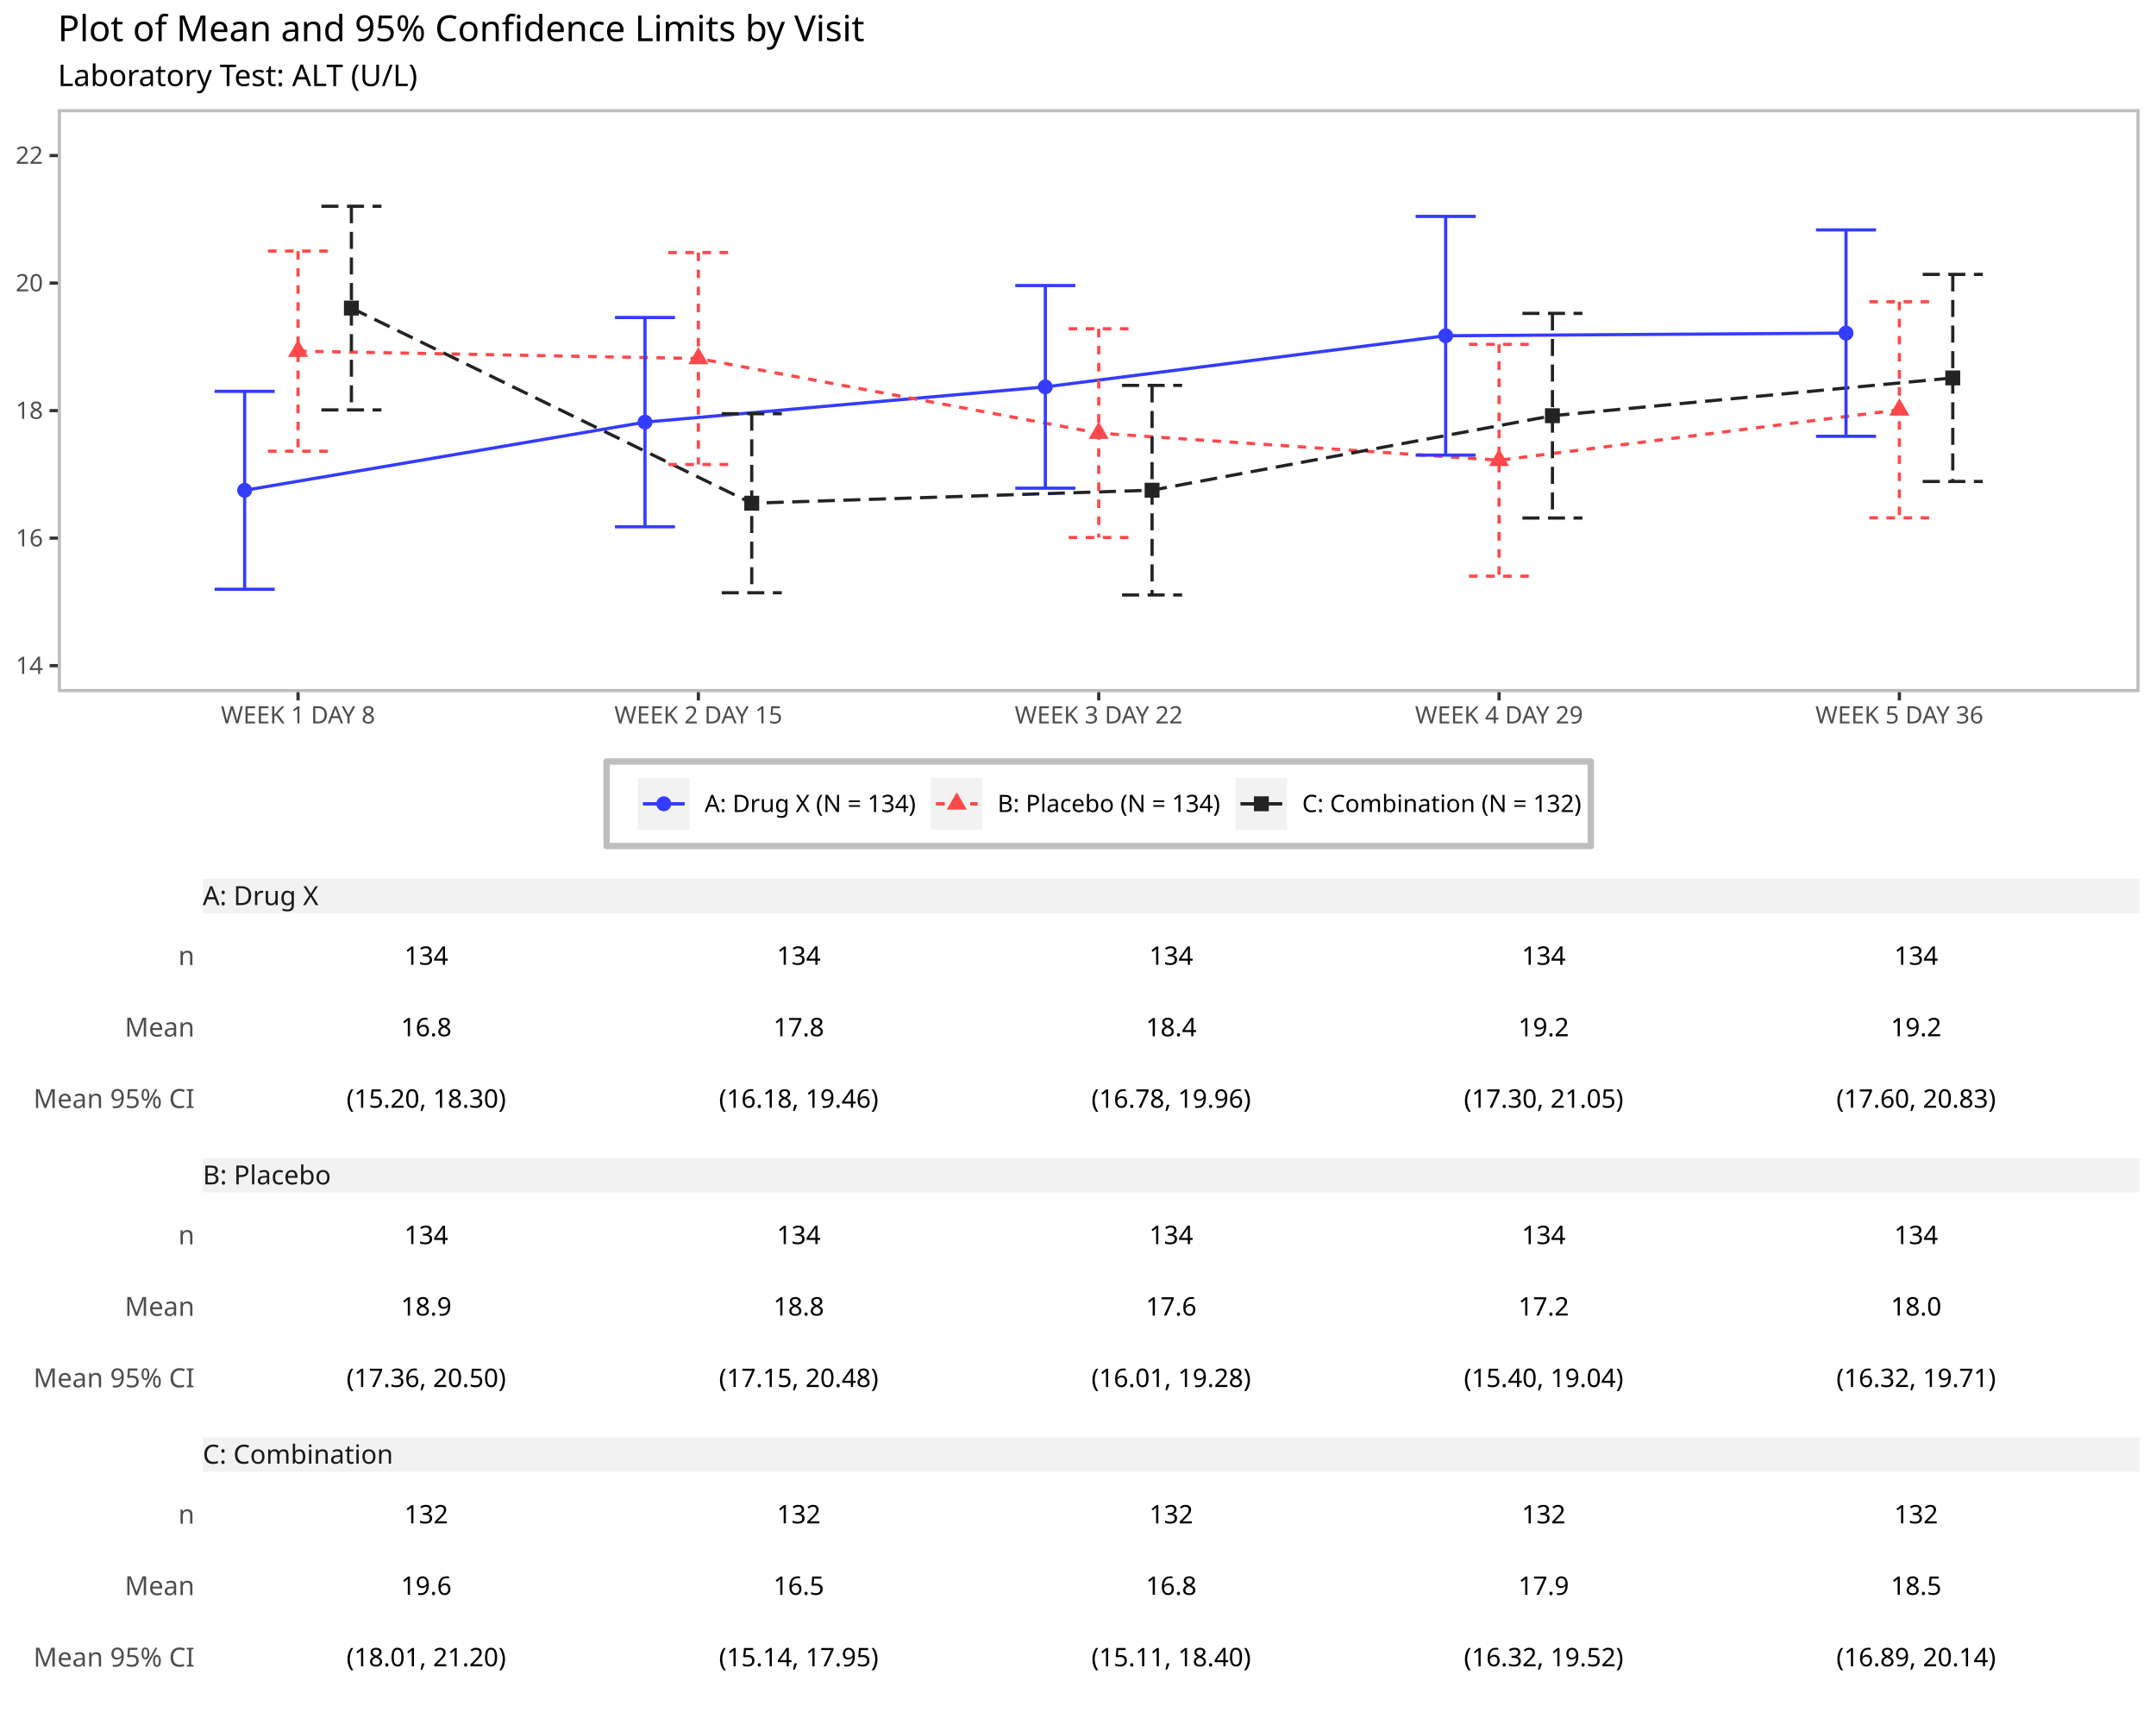
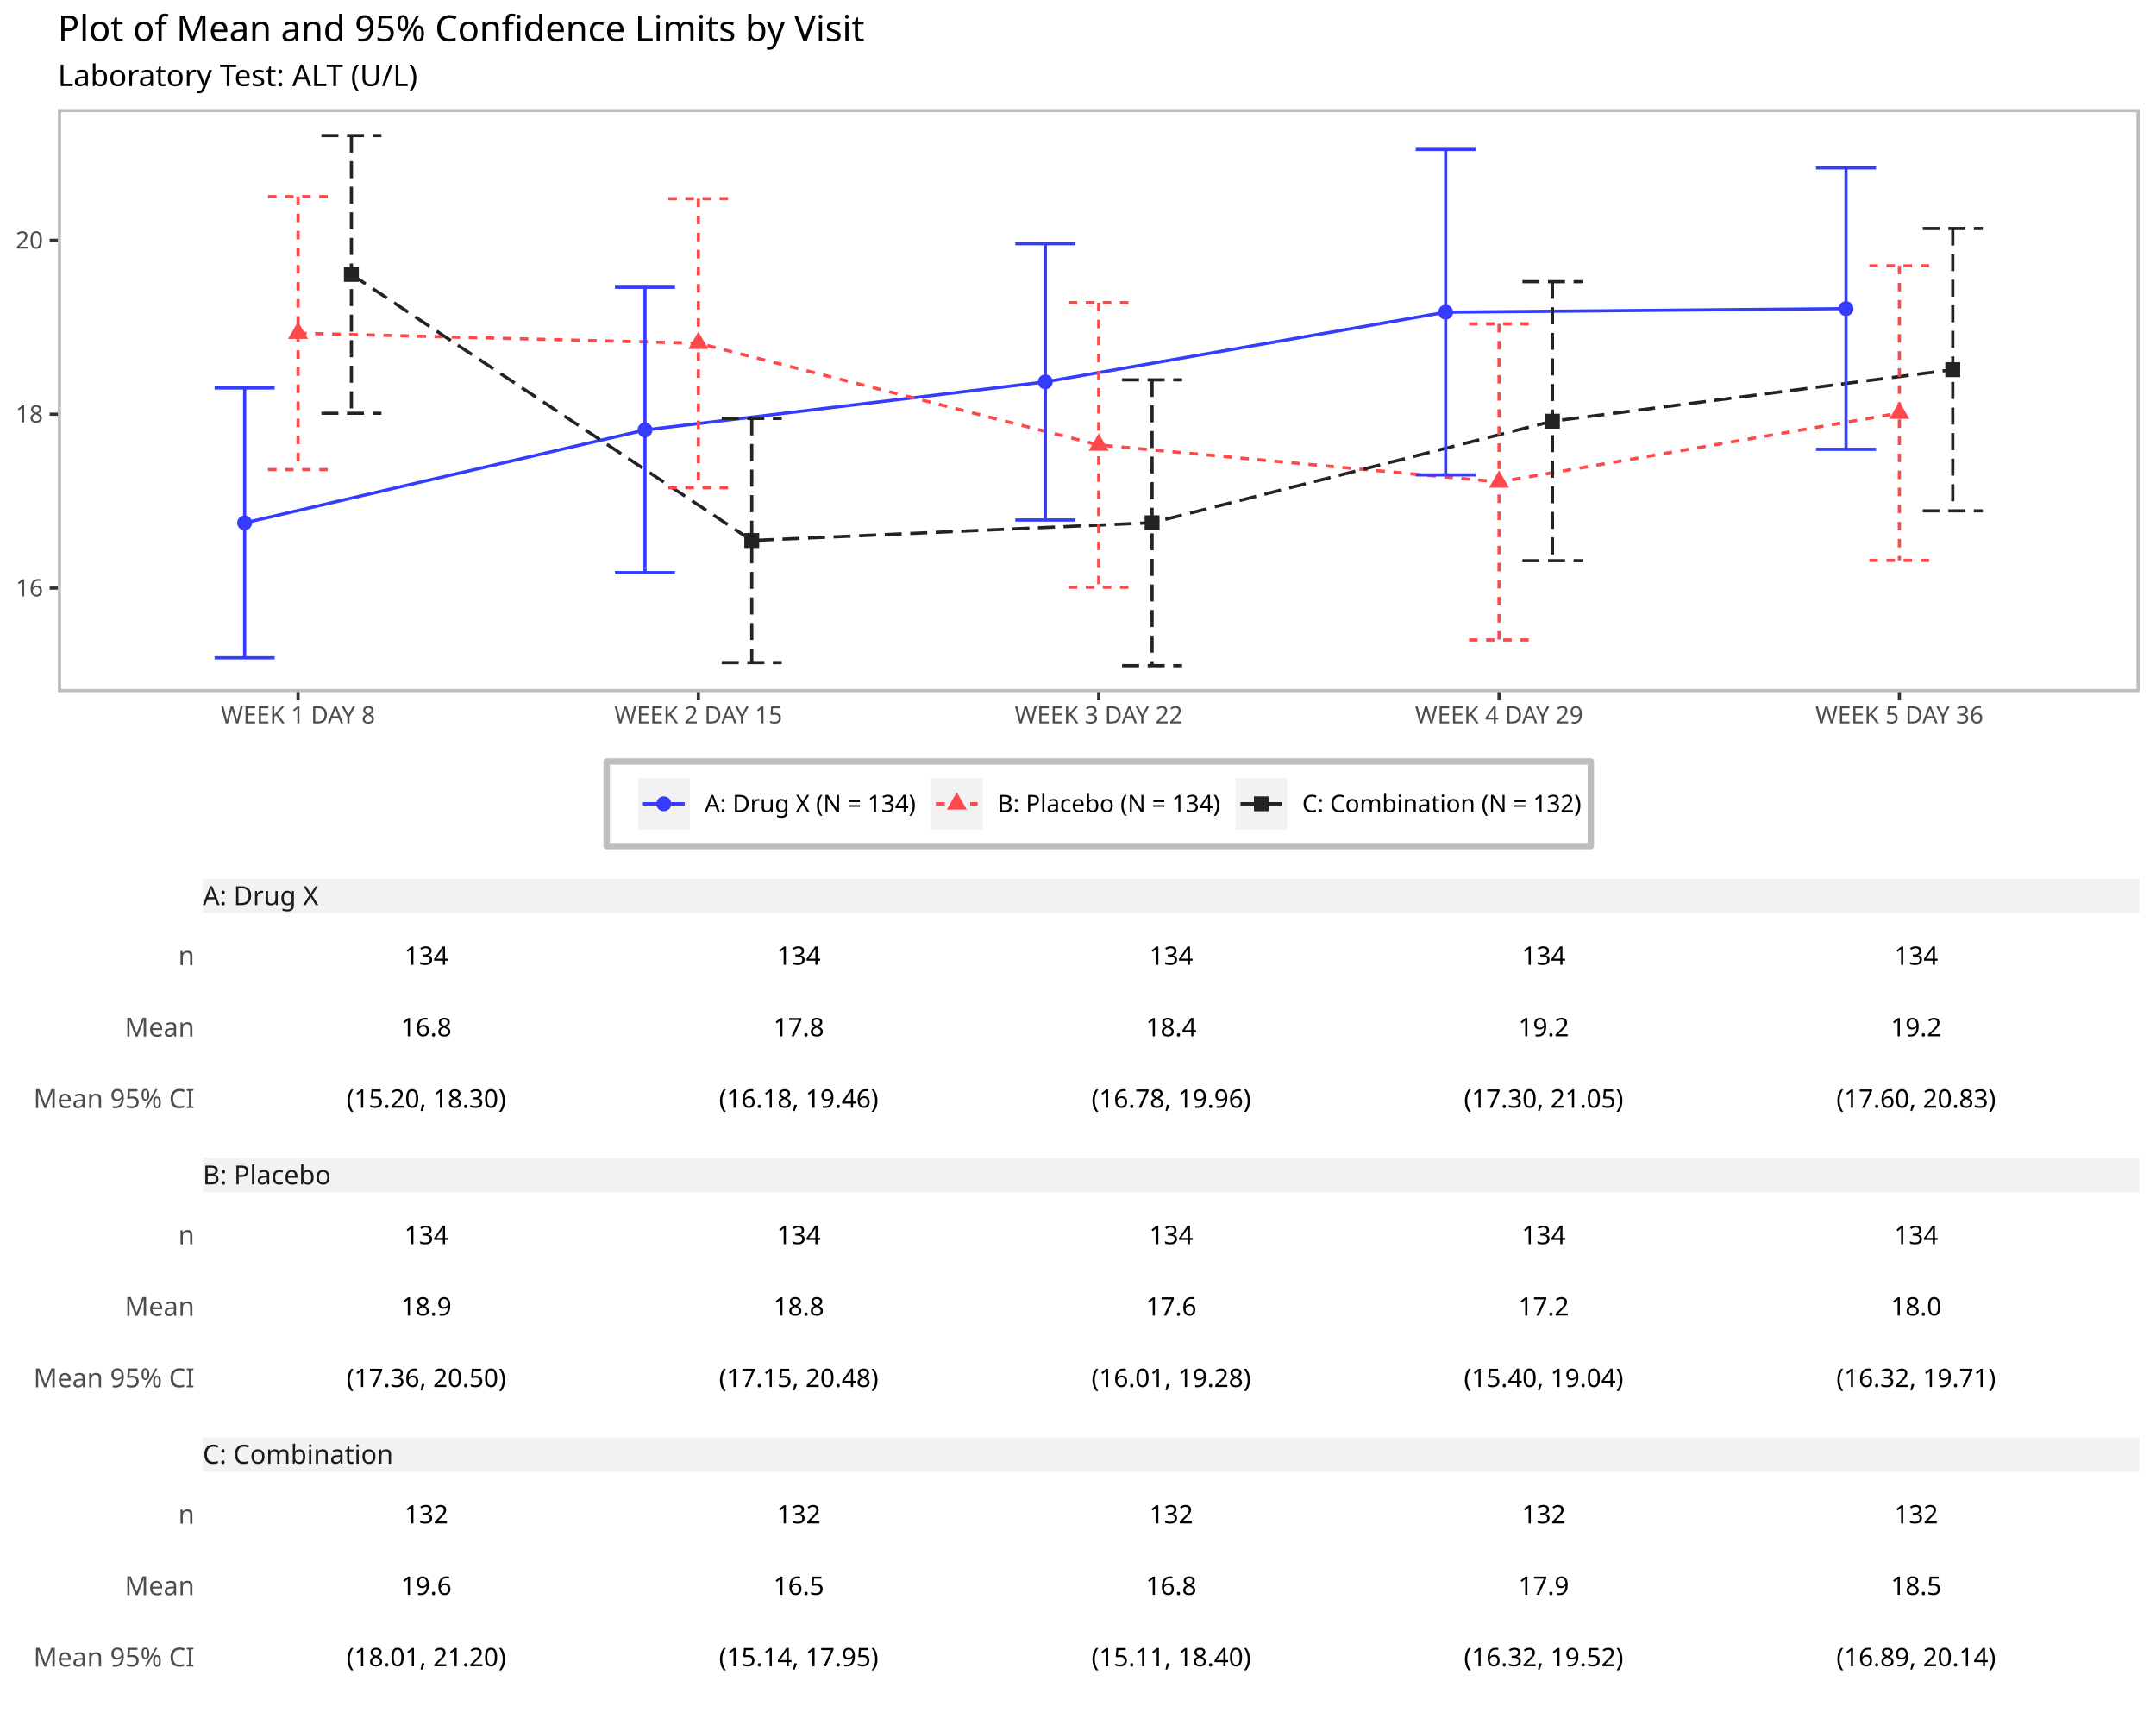
<svg xmlns="http://www.w3.org/2000/svg" class="svglite" data-engine-version="2.0" width="720.00pt" height="576.00pt" viewBox="0 0 720.00 576.00">
  <defs>
    <style type="text/css">
    .svglite line, .svglite polyline, .svglite polygon, .svglite path, .svglite rect, .svglite circle {
      fill: none;
      stroke: #000000;
      stroke-linecap: round;
      stroke-linejoin: round;
      stroke-miterlimit: 10.00;
    }
  </style>
  </defs>
  <rect width="100%" height="100%" style="stroke: none; fill: #FFFFFF;" />
  <defs>
    <clipPath id="cpMC4wMHw3MjAuMDB8MC4wMHw1NzYuMDA=">
      <rect x="0.00" y="0.00" width="720.00" height="576.00" />
    </clipPath>
  </defs>
  <g clip-path="url(#cpMC4wMHw3MjAuMDB8MC4wMHw1NzYuMDA=)">
</g>
  <defs>
    <clipPath id="cpMC4wMHw3MjAuMDB8MC4wMHwyODguMDA=">
      <rect x="0.00" y="0.00" width="720.00" height="288.00" />
    </clipPath>
  </defs>
  <g clip-path="url(#cpMC4wMHw3MjAuMDB8MC4wMHwyODguMDA=)">
    <rect x="0.00" y="-0" width="720.00" height="288.00" style="stroke-width: 1.07; stroke: #FFFFFF; fill: #FFFFFF;" />
  </g>
  <g clip-path="url(#cpMC4wMHw3MjAuMDB8MC4wMHw1NzYuMDA=)">
</g>
  <defs>
    <clipPath id="cpMTkuMzF8NzE0LjUyfDM2LjQyfDIzMS4xMw==">
      <rect x="19.31" y="36.42" width="695.21" height="194.71" />
    </clipPath>
  </defs>
  <g clip-path="url(#cpMTkuMzF8NzE0LjUyfDM2LjQyfDIzMS4xMw==)">
-     <circle cx="81.70" cy="163.72" r="2.49" style="stroke-width: 0.71; stroke: none; fill: #343CFF;" />
-     <circle cx="215.40" cy="140.96" r="2.49" style="stroke-width: 0.71; stroke: none; fill: #343CFF;" />
-     <circle cx="349.09" cy="129.18" r="2.49" style="stroke-width: 0.71; stroke: none; fill: #343CFF;" />
-     <circle cx="482.78" cy="112.11" r="2.49" style="stroke-width: 0.71; stroke: none; fill: #343CFF;" />
-     <circle cx="616.48" cy="111.23" r="2.49" style="stroke-width: 0.71; stroke: none; fill: #343CFF;" />
-     <polygon points="99.53,113.38 102.88,119.18 96.18,119.18 " style="stroke-width: 0.71; stroke: none; fill: #FF484B;" />
-     <polygon points="233.22,115.84 236.57,121.64 229.87,121.64 " style="stroke-width: 0.71; stroke: none; fill: #FF484B;" />
-     <polygon points="366.92,140.76 370.27,146.56 363.56,146.56 " style="stroke-width: 0.71; stroke: none; fill: #FF484B;" />
-     <polygon points="500.61,149.81 503.96,155.62 497.26,155.62 " style="stroke-width: 0.71; stroke: none; fill: #FF484B;" />
-     <polygon points="634.30,132.96 637.66,138.77 630.95,138.77 " style="stroke-width: 0.71; stroke: none; fill: #FF484B;" />
-     <polygon points="114.86,105.36 119.84,105.36 119.84,100.38 114.86,100.38 " style="stroke-width: 0.71; stroke: none; fill: #232323;" />
-     <polygon points="248.56,170.52 253.54,170.52 253.54,165.54 248.56,165.54 " style="stroke-width: 0.71; stroke: none; fill: #232323;" />
-     <polygon points="382.25,166.17 387.23,166.17 387.23,161.19 382.25,161.19 " style="stroke-width: 0.71; stroke: none; fill: #232323;" />
-     <polygon points="515.95,141.30 520.92,141.30 520.92,136.32 515.95,136.32 " style="stroke-width: 0.71; stroke: none; fill: #232323;" />
-     <polygon points="649.64,128.68 654.62,128.68 654.62,123.71 649.64,123.71 " style="stroke-width: 0.71; stroke: none; fill: #232323;" />
-     <polyline points="81.70,163.72 215.40,140.96 349.09,129.18 482.78,112.11 616.48,111.23 " style="stroke-width: 1.07; stroke: #343CFF; stroke-linecap: butt;" />
-     <polyline points="99.53,117.25 233.22,119.71 366.92,144.63 500.61,153.68 634.30,136.83 " style="stroke-width: 1.07; stroke: #FF484B; stroke-dasharray: 2.85,2.85; stroke-linecap: butt;" />
-     <polyline points="117.35,102.87 251.05,168.03 384.74,163.68 518.44,138.81 652.13,126.19 " style="stroke-width: 1.07; stroke: #232323; stroke-dasharray: 5.69,2.85; stroke-linecap: butt;" />
-     <polyline points="71.67,130.67 91.73,130.67 " style="stroke-width: 1.07; stroke: #343CFF; stroke-linecap: butt;" />
-     <polyline points="81.70,130.67 81.70,196.76 " style="stroke-width: 1.07; stroke: #343CFF; stroke-linecap: butt;" />
-     <polyline points="71.67,196.76 91.73,196.76 " style="stroke-width: 1.07; stroke: #343CFF; stroke-linecap: butt;" />
-     <polyline points="205.37,106.02 225.42,106.02 " style="stroke-width: 1.07; stroke: #343CFF; stroke-linecap: butt;" />
-     <polyline points="215.40,106.02 215.40,175.90 " style="stroke-width: 1.07; stroke: #343CFF; stroke-linecap: butt;" />
-     <polyline points="205.37,175.90 225.42,175.90 " style="stroke-width: 1.07; stroke: #343CFF; stroke-linecap: butt;" />
-     <polyline points="339.06,95.35 359.12,95.35 " style="stroke-width: 1.07; stroke: #343CFF; stroke-linecap: butt;" />
-     <polyline points="349.09,95.35 349.09,163.01 " style="stroke-width: 1.07; stroke: #343CFF; stroke-linecap: butt;" />
-     <polyline points="339.06,163.01 359.12,163.01 " style="stroke-width: 1.07; stroke: #343CFF; stroke-linecap: butt;" />
-     <polyline points="472.76,72.27 492.81,72.27 " style="stroke-width: 1.07; stroke: #343CFF; stroke-linecap: butt;" />
-     <polyline points="482.78,72.27 482.78,151.96 " style="stroke-width: 1.07; stroke: #343CFF; stroke-linecap: butt;" />
-     <polyline points="472.76,151.96 492.81,151.96 " style="stroke-width: 1.07; stroke: #343CFF; stroke-linecap: butt;" />
-     <polyline points="606.45,76.77 626.51,76.77 " style="stroke-width: 1.07; stroke: #343CFF; stroke-linecap: butt;" />
-     <polyline points="616.48,76.77 616.48,145.69 " style="stroke-width: 1.07; stroke: #343CFF; stroke-linecap: butt;" />
-     <polyline points="606.45,145.69 626.51,145.69 " style="stroke-width: 1.07; stroke: #343CFF; stroke-linecap: butt;" />
-     <polyline points="89.50,83.83 109.55,83.83 " style="stroke-width: 1.07; stroke: #FF484B; stroke-dasharray: 2.85,2.85; stroke-linecap: butt;" />
-     <polyline points="99.53,83.83 99.53,150.66 " style="stroke-width: 1.07; stroke: #FF484B; stroke-dasharray: 2.85,2.85; stroke-linecap: butt;" />
-     <polyline points="89.50,150.66 109.55,150.66 " style="stroke-width: 1.07; stroke: #FF484B; stroke-dasharray: 2.85,2.85; stroke-linecap: butt;" />
-     <polyline points="223.19,84.32 243.25,84.32 " style="stroke-width: 1.07; stroke: #FF484B; stroke-dasharray: 2.85,2.85; stroke-linecap: butt;" />
-     <polyline points="233.22,84.32 233.22,155.10 " style="stroke-width: 1.07; stroke: #FF484B; stroke-dasharray: 2.85,2.85; stroke-linecap: butt;" />
-     <polyline points="223.19,155.10 243.25,155.10 " style="stroke-width: 1.07; stroke: #FF484B; stroke-dasharray: 2.85,2.85; stroke-linecap: butt;" />
-     <polyline points="356.89,109.78 376.94,109.78 " style="stroke-width: 1.07; stroke: #FF484B; stroke-dasharray: 2.85,2.85; stroke-linecap: butt;" />
-     <polyline points="366.92,109.78 366.92,179.48 " style="stroke-width: 1.07; stroke: #FF484B; stroke-dasharray: 2.85,2.85; stroke-linecap: butt;" />
-     <polyline points="356.89,179.48 376.94,179.48 " style="stroke-width: 1.07; stroke: #FF484B; stroke-dasharray: 2.85,2.85; stroke-linecap: butt;" />
-     <polyline points="490.58,114.98 510.64,114.98 " style="stroke-width: 1.07; stroke: #FF484B; stroke-dasharray: 2.85,2.85; stroke-linecap: butt;" />
-     <polyline points="500.61,114.98 500.61,192.38 " style="stroke-width: 1.07; stroke: #FF484B; stroke-dasharray: 2.85,2.85; stroke-linecap: butt;" />
-     <polyline points="490.58,192.38 510.64,192.38 " style="stroke-width: 1.07; stroke: #FF484B; stroke-dasharray: 2.85,2.85; stroke-linecap: butt;" />
-     <polyline points="624.28,100.76 644.33,100.76 " style="stroke-width: 1.07; stroke: #FF484B; stroke-dasharray: 2.85,2.85; stroke-linecap: butt;" />
-     <polyline points="634.30,100.76 634.30,172.91 " style="stroke-width: 1.07; stroke: #FF484B; stroke-dasharray: 2.85,2.85; stroke-linecap: butt;" />
-     <polyline points="624.28,172.91 644.33,172.91 " style="stroke-width: 1.07; stroke: #FF484B; stroke-dasharray: 2.85,2.85; stroke-linecap: butt;" />
-     <polyline points="107.33,68.87 127.38,68.87 " style="stroke-width: 1.07; stroke: #232323; stroke-dasharray: 5.69,2.85; stroke-linecap: butt;" />
-     <polyline points="117.35,68.87 117.35,136.87 " style="stroke-width: 1.07; stroke: #232323; stroke-dasharray: 5.69,2.85; stroke-linecap: butt;" />
-     <polyline points="107.33,136.87 127.38,136.87 " style="stroke-width: 1.07; stroke: #232323; stroke-dasharray: 5.69,2.85; stroke-linecap: butt;" />
-     <polyline points="241.02,138.14 261.07,138.14 " style="stroke-width: 1.07; stroke: #232323; stroke-dasharray: 5.69,2.85; stroke-linecap: butt;" />
-     <polyline points="251.05,138.14 251.05,197.93 " style="stroke-width: 1.07; stroke: #232323; stroke-dasharray: 5.69,2.85; stroke-linecap: butt;" />
-     <polyline points="241.02,197.93 261.07,197.93 " style="stroke-width: 1.07; stroke: #232323; stroke-dasharray: 5.69,2.85; stroke-linecap: butt;" />
-     <polyline points="374.71,128.69 394.77,128.69 " style="stroke-width: 1.07; stroke: #232323; stroke-dasharray: 5.69,2.85; stroke-linecap: butt;" />
-     <polyline points="384.74,128.69 384.74,198.67 " style="stroke-width: 1.07; stroke: #232323; stroke-dasharray: 5.69,2.85; stroke-linecap: butt;" />
-     <polyline points="374.71,198.67 394.77,198.67 " style="stroke-width: 1.07; stroke: #232323; stroke-dasharray: 5.69,2.85; stroke-linecap: butt;" />
-     <polyline points="508.41,104.64 528.46,104.64 " style="stroke-width: 1.07; stroke: #232323; stroke-dasharray: 5.69,2.85; stroke-linecap: butt;" />
-     <polyline points="518.44,104.64 518.44,172.98 " style="stroke-width: 1.07; stroke: #232323; stroke-dasharray: 5.69,2.85; stroke-linecap: butt;" />
-     <polyline points="508.41,172.98 528.46,172.98 " style="stroke-width: 1.07; stroke: #232323; stroke-dasharray: 5.69,2.85; stroke-linecap: butt;" />
-     <polyline points="642.10,91.62 662.16,91.62 " style="stroke-width: 1.07; stroke: #232323; stroke-dasharray: 5.69,2.85; stroke-linecap: butt;" />
-     <polyline points="652.13,91.62 652.13,160.77 " style="stroke-width: 1.07; stroke: #232323; stroke-dasharray: 5.69,2.85; stroke-linecap: butt;" />
-     <polyline points="642.10,160.77 662.16,160.77 " style="stroke-width: 1.07; stroke: #232323; stroke-dasharray: 5.69,2.85; stroke-linecap: butt;" />
+     <circle cx="81.70" cy="174.61" r="2.49" style="stroke-width: 0.71; stroke: none; fill: #343CFF;" />
+     <circle cx="215.40" cy="143.57" r="2.49" style="stroke-width: 0.71; stroke: none; fill: #343CFF;" />
+     <circle cx="349.09" cy="127.51" r="2.49" style="stroke-width: 0.71; stroke: none; fill: #343CFF;" />
+     <circle cx="482.78" cy="104.24" r="2.49" style="stroke-width: 0.71; stroke: none; fill: #343CFF;" />
+     <circle cx="616.48" cy="103.04" r="2.49" style="stroke-width: 0.71; stroke: none; fill: #343CFF;" />
+     <polygon points="99.53,107.37 102.88,113.17 96.18,113.17 " style="stroke-width: 0.71; stroke: none; fill: #FF484B;" />
+     <polygon points="233.22,110.73 236.57,116.53 229.87,116.53 " style="stroke-width: 0.71; stroke: none; fill: #FF484B;" />
+     <polygon points="366.92,144.70 370.27,150.51 363.56,150.51 " style="stroke-width: 0.71; stroke: none; fill: #FF484B;" />
+     <polygon points="500.61,157.05 503.96,162.85 497.26,162.85 " style="stroke-width: 0.71; stroke: none; fill: #FF484B;" />
+     <polygon points="634.30,134.07 637.66,139.88 630.95,139.88 " style="stroke-width: 0.71; stroke: none; fill: #FF484B;" />
+     <polygon points="114.86,94.12 119.84,94.12 119.84,89.15 114.86,89.15 " style="stroke-width: 0.71; stroke: none; fill: #232323;" />
+     <polygon points="248.56,182.98 253.54,182.98 253.54,178.00 248.56,178.00 " style="stroke-width: 0.71; stroke: none; fill: #232323;" />
+     <polygon points="382.25,177.05 387.23,177.05 387.23,172.07 382.25,172.07 " style="stroke-width: 0.71; stroke: none; fill: #232323;" />
+     <polygon points="515.95,143.13 520.92,143.13 520.92,138.15 515.95,138.15 " style="stroke-width: 0.71; stroke: none; fill: #232323;" />
+     <polygon points="649.64,125.93 654.62,125.93 654.62,120.95 649.64,120.95 " style="stroke-width: 0.71; stroke: none; fill: #232323;" />
+     <polyline points="81.70,174.61 215.40,143.57 349.09,127.51 482.78,104.24 616.48,103.04 " style="stroke-width: 1.07; stroke: #343CFF; stroke-linecap: butt;" />
+     <polyline points="99.53,111.24 233.22,114.60 366.92,148.57 500.61,160.92 634.30,137.94 " style="stroke-width: 1.07; stroke: #FF484B; stroke-dasharray: 2.85,2.85; stroke-linecap: butt;" />
+     <polyline points="117.35,91.64 251.05,180.49 384.74,174.56 518.44,140.64 652.13,123.44 " style="stroke-width: 1.07; stroke: #232323; stroke-dasharray: 5.69,2.85; stroke-linecap: butt;" />
+     <polyline points="71.67,129.54 91.73,129.54 " style="stroke-width: 1.07; stroke: #343CFF; stroke-linecap: butt;" />
+     <polyline points="81.70,129.54 81.70,219.67 " style="stroke-width: 1.07; stroke: #343CFF; stroke-linecap: butt;" />
+     <polyline points="71.67,219.67 91.73,219.67 " style="stroke-width: 1.07; stroke: #343CFF; stroke-linecap: butt;" />
+     <polyline points="205.37,95.93 225.42,95.93 " style="stroke-width: 1.07; stroke: #343CFF; stroke-linecap: butt;" />
+     <polyline points="215.40,95.93 215.40,191.22 " style="stroke-width: 1.07; stroke: #343CFF; stroke-linecap: butt;" />
+     <polyline points="205.37,191.22 225.42,191.22 " style="stroke-width: 1.07; stroke: #343CFF; stroke-linecap: butt;" />
+     <polyline points="339.06,81.38 359.12,81.38 " style="stroke-width: 1.07; stroke: #343CFF; stroke-linecap: butt;" />
+     <polyline points="349.09,81.38 349.09,173.64 " style="stroke-width: 1.07; stroke: #343CFF; stroke-linecap: butt;" />
+     <polyline points="339.06,173.64 359.12,173.64 " style="stroke-width: 1.07; stroke: #343CFF; stroke-linecap: butt;" />
+     <polyline points="472.76,49.90 492.81,49.90 " style="stroke-width: 1.07; stroke: #343CFF; stroke-linecap: butt;" />
+     <polyline points="482.78,49.90 482.78,158.57 " style="stroke-width: 1.07; stroke: #343CFF; stroke-linecap: butt;" />
+     <polyline points="472.76,158.57 492.81,158.57 " style="stroke-width: 1.07; stroke: #343CFF; stroke-linecap: butt;" />
+     <polyline points="606.45,56.04 626.51,56.04 " style="stroke-width: 1.07; stroke: #343CFF; stroke-linecap: butt;" />
+     <polyline points="616.48,56.04 616.48,150.03 " style="stroke-width: 1.07; stroke: #343CFF; stroke-linecap: butt;" />
+     <polyline points="606.45,150.03 626.51,150.03 " style="stroke-width: 1.07; stroke: #343CFF; stroke-linecap: butt;" />
+     <polyline points="89.50,65.67 109.55,65.67 " style="stroke-width: 1.07; stroke: #FF484B; stroke-dasharray: 2.85,2.85; stroke-linecap: butt;" />
+     <polyline points="99.53,65.67 99.53,156.80 " style="stroke-width: 1.07; stroke: #FF484B; stroke-dasharray: 2.85,2.85; stroke-linecap: butt;" />
+     <polyline points="89.50,156.80 109.55,156.80 " style="stroke-width: 1.07; stroke: #FF484B; stroke-dasharray: 2.85,2.85; stroke-linecap: butt;" />
+     <polyline points="223.19,66.33 243.25,66.33 " style="stroke-width: 1.07; stroke: #FF484B; stroke-dasharray: 2.85,2.85; stroke-linecap: butt;" />
+     <polyline points="233.22,66.33 233.22,162.86 " style="stroke-width: 1.07; stroke: #FF484B; stroke-dasharray: 2.85,2.85; stroke-linecap: butt;" />
+     <polyline points="223.19,162.86 243.25,162.86 " style="stroke-width: 1.07; stroke: #FF484B; stroke-dasharray: 2.85,2.85; stroke-linecap: butt;" />
+     <polyline points="356.89,101.05 376.94,101.05 " style="stroke-width: 1.07; stroke: #FF484B; stroke-dasharray: 2.85,2.85; stroke-linecap: butt;" />
+     <polyline points="366.92,101.05 366.92,196.10 " style="stroke-width: 1.07; stroke: #FF484B; stroke-dasharray: 2.85,2.85; stroke-linecap: butt;" />
+     <polyline points="356.89,196.10 376.94,196.10 " style="stroke-width: 1.07; stroke: #FF484B; stroke-dasharray: 2.85,2.85; stroke-linecap: butt;" />
+     <polyline points="490.58,108.14 510.64,108.14 " style="stroke-width: 1.07; stroke: #FF484B; stroke-dasharray: 2.85,2.85; stroke-linecap: butt;" />
+     <polyline points="500.61,108.14 500.61,213.70 " style="stroke-width: 1.07; stroke: #FF484B; stroke-dasharray: 2.85,2.85; stroke-linecap: butt;" />
+     <polyline points="490.58,213.70 510.64,213.70 " style="stroke-width: 1.07; stroke: #FF484B; stroke-dasharray: 2.85,2.85; stroke-linecap: butt;" />
+     <polyline points="624.28,88.75 644.33,88.75 " style="stroke-width: 1.07; stroke: #FF484B; stroke-dasharray: 2.85,2.85; stroke-linecap: butt;" />
+     <polyline points="634.30,88.75 634.30,187.14 " style="stroke-width: 1.07; stroke: #FF484B; stroke-dasharray: 2.85,2.85; stroke-linecap: butt;" />
+     <polyline points="624.28,187.14 644.33,187.14 " style="stroke-width: 1.07; stroke: #FF484B; stroke-dasharray: 2.85,2.85; stroke-linecap: butt;" />
+     <polyline points="107.33,45.27 127.38,45.27 " style="stroke-width: 1.07; stroke: #232323; stroke-dasharray: 5.69,2.85; stroke-linecap: butt;" />
+     <polyline points="117.35,45.27 117.35,138.00 " style="stroke-width: 1.07; stroke: #232323; stroke-dasharray: 5.69,2.85; stroke-linecap: butt;" />
+     <polyline points="107.33,138.00 127.38,138.00 " style="stroke-width: 1.07; stroke: #232323; stroke-dasharray: 5.69,2.85; stroke-linecap: butt;" />
+     <polyline points="241.02,139.72 261.07,139.72 " style="stroke-width: 1.07; stroke: #232323; stroke-dasharray: 5.69,2.85; stroke-linecap: butt;" />
+     <polyline points="251.05,139.72 251.05,221.26 " style="stroke-width: 1.07; stroke: #232323; stroke-dasharray: 5.69,2.85; stroke-linecap: butt;" />
+     <polyline points="241.02,221.26 261.07,221.26 " style="stroke-width: 1.07; stroke: #232323; stroke-dasharray: 5.69,2.85; stroke-linecap: butt;" />
+     <polyline points="374.71,126.84 394.77,126.84 " style="stroke-width: 1.07; stroke: #232323; stroke-dasharray: 5.69,2.85; stroke-linecap: butt;" />
+     <polyline points="384.74,126.84 384.74,222.28 " style="stroke-width: 1.07; stroke: #232323; stroke-dasharray: 5.69,2.85; stroke-linecap: butt;" />
+     <polyline points="374.71,222.28 394.77,222.28 " style="stroke-width: 1.07; stroke: #232323; stroke-dasharray: 5.69,2.85; stroke-linecap: butt;" />
+     <polyline points="508.41,94.05 528.46,94.05 " style="stroke-width: 1.07; stroke: #232323; stroke-dasharray: 5.69,2.85; stroke-linecap: butt;" />
+     <polyline points="518.44,94.05 518.44,187.23 " style="stroke-width: 1.07; stroke: #232323; stroke-dasharray: 5.69,2.85; stroke-linecap: butt;" />
+     <polyline points="508.41,187.23 528.46,187.23 " style="stroke-width: 1.07; stroke: #232323; stroke-dasharray: 5.69,2.85; stroke-linecap: butt;" />
+     <polyline points="642.10,76.30 662.16,76.30 " style="stroke-width: 1.07; stroke: #232323; stroke-dasharray: 5.69,2.85; stroke-linecap: butt;" />
+     <polyline points="652.13,76.30 652.13,170.58 " style="stroke-width: 1.07; stroke: #232323; stroke-dasharray: 5.69,2.85; stroke-linecap: butt;" />
+     <polyline points="642.10,170.58 662.16,170.58 " style="stroke-width: 1.07; stroke: #232323; stroke-dasharray: 5.69,2.85; stroke-linecap: butt;" />
    <rect x="19.31" y="36.42" width="695.21" height="194.71" style="stroke-width: 2.13; stroke: #BEBEBE;" />
  </g>
  <g clip-path="url(#cpMC4wMHw3MjAuMDB8MC4wMHw1NzYuMDA=)">
-     <text x="14.38" y="225.03" text-anchor="end" style="font-size: 8.00px; fill: #4D4D4D; font-family: sans;" textLength="8.90px" lengthAdjust="spacingAndGlyphs">14</text>
-     <text x="14.38" y="182.45" text-anchor="end" style="font-size: 8.00px; fill: #4D4D4D; font-family: sans;" textLength="8.90px" lengthAdjust="spacingAndGlyphs">16</text>
-     <text x="14.38" y="139.86" text-anchor="end" style="font-size: 8.00px; fill: #4D4D4D; font-family: sans;" textLength="8.90px" lengthAdjust="spacingAndGlyphs">18</text>
-     <text x="14.38" y="97.27" text-anchor="end" style="font-size: 8.00px; fill: #4D4D4D; font-family: sans;" textLength="8.90px" lengthAdjust="spacingAndGlyphs">20</text>
-     <text x="14.38" y="54.68" text-anchor="end" style="font-size: 8.00px; fill: #4D4D4D; font-family: sans;" textLength="8.90px" lengthAdjust="spacingAndGlyphs">22</text>
-     <polyline points="16.57,222.28 19.31,222.28 " style="stroke-width: 1.07; stroke: #333333; stroke-linecap: butt;" />
-     <polyline points="16.57,179.69 19.31,179.69 " style="stroke-width: 1.07; stroke: #333333; stroke-linecap: butt;" />
-     <polyline points="16.57,137.11 19.31,137.11 " style="stroke-width: 1.07; stroke: #333333; stroke-linecap: butt;" />
-     <polyline points="16.57,94.52 19.31,94.52 " style="stroke-width: 1.07; stroke: #333333; stroke-linecap: butt;" />
-     <polyline points="16.57,51.93 19.31,51.93 " style="stroke-width: 1.07; stroke: #333333; stroke-linecap: butt;" />
+     <text x="14.38" y="199.14" text-anchor="end" style="font-size: 8.00px; fill: #4D4D4D; font-family: sans;" textLength="8.90px" lengthAdjust="spacingAndGlyphs">16</text>
+     <text x="14.38" y="141.07" text-anchor="end" style="font-size: 8.00px; fill: #4D4D4D; font-family: sans;" textLength="8.90px" lengthAdjust="spacingAndGlyphs">18</text>
+     <text x="14.38" y="83.00" text-anchor="end" style="font-size: 8.00px; fill: #4D4D4D; font-family: sans;" textLength="8.90px" lengthAdjust="spacingAndGlyphs">20</text>
+     <polyline points="16.57,196.39 19.31,196.39 " style="stroke-width: 1.07; stroke: #333333; stroke-linecap: butt;" />
+     <polyline points="16.57,138.32 19.31,138.32 " style="stroke-width: 1.07; stroke: #333333; stroke-linecap: butt;" />
+     <polyline points="16.57,80.24 19.31,80.24 " style="stroke-width: 1.07; stroke: #333333; stroke-linecap: butt;" />
    <polyline points="99.53,233.87 99.53,231.13 " style="stroke-width: 1.07; stroke: #333333; stroke-linecap: butt;" />
    <polyline points="233.22,233.87 233.22,231.13 " style="stroke-width: 1.07; stroke: #333333; stroke-linecap: butt;" />
    <polyline points="366.92,233.87 366.92,231.13 " style="stroke-width: 1.07; stroke: #333333; stroke-linecap: butt;" />
    <polyline points="500.61,233.87 500.61,231.13 " style="stroke-width: 1.07; stroke: #333333; stroke-linecap: butt;" />
    <polyline points="634.30,233.87 634.30,231.13 " style="stroke-width: 1.07; stroke: #333333; stroke-linecap: butt;" />
    <text x="99.53" y="241.56" text-anchor="middle" style="font-size: 8.00px; fill: #4D4D4D; font-family: sans;" textLength="55.58px" lengthAdjust="spacingAndGlyphs">WEEK 1 DAY 8</text>
    <text x="233.22" y="241.56" text-anchor="middle" style="font-size: 8.00px; fill: #4D4D4D; font-family: sans;" textLength="60.03px" lengthAdjust="spacingAndGlyphs">WEEK 2 DAY 15</text>
    <text x="366.92" y="241.56" text-anchor="middle" style="font-size: 8.00px; fill: #4D4D4D; font-family: sans;" textLength="60.03px" lengthAdjust="spacingAndGlyphs">WEEK 3 DAY 22</text>
    <text x="500.61" y="241.56" text-anchor="middle" style="font-size: 8.00px; fill: #4D4D4D; font-family: sans;" textLength="60.03px" lengthAdjust="spacingAndGlyphs">WEEK 4 DAY 29</text>
    <text x="634.30" y="241.56" text-anchor="middle" style="font-size: 8.00px; fill: #4D4D4D; font-family: sans;" textLength="60.03px" lengthAdjust="spacingAndGlyphs">WEEK 5 DAY 36</text>
    <rect x="202.58" y="254.28" width="328.68" height="28.24" style="stroke-width: 2.13; stroke: #BEBEBE;" />
    <rect x="213.04" y="259.76" width="17.28" height="17.28" style="stroke-width: 1.07; stroke: none; fill: #F2F2F2;" />
    <circle cx="221.68" cy="268.40" r="2.49" style="stroke-width: 0.71; stroke: none; fill: #343CFF;" />
    <line x1="214.76" y1="268.40" x2="228.59" y2="268.40" style="stroke-width: 1.07; stroke: #343CFF; stroke-linecap: butt;" />
    <line x1="214.76" y1="268.40" x2="228.59" y2="268.40" style="stroke-width: 1.07; stroke: #343CFF; stroke-linecap: butt;" />
    <rect x="310.87" y="259.76" width="17.28" height="17.28" style="stroke-width: 1.07; stroke: none; fill: #F2F2F2;" />
    <polygon points="319.51,264.53 322.86,270.34 316.16,270.34 " style="stroke-width: 0.71; stroke: none; fill: #FF484B;" />
    <line x1="312.60" y1="268.40" x2="326.42" y2="268.40" style="stroke-width: 1.07; stroke: #FF484B; stroke-dasharray: 2.85,2.85; stroke-linecap: butt;" />
    <line x1="312.60" y1="268.40" x2="326.42" y2="268.40" style="stroke-width: 1.07; stroke: #FF484B; stroke-dasharray: 2.85,2.85; stroke-linecap: butt;" />
    <rect x="412.59" y="259.76" width="17.28" height="17.28" style="stroke-width: 1.07; stroke: none; fill: #F2F2F2;" />
    <polygon points="418.75,270.89 423.72,270.89 423.72,265.91 418.75,265.91 " style="stroke-width: 0.71; stroke: none; fill: #232323;" />
    <line x1="414.32" y1="268.40" x2="428.15" y2="268.40" style="stroke-width: 1.07; stroke: #232323; stroke-dasharray: 5.69,2.85; stroke-linecap: butt;" />
    <line x1="414.32" y1="268.40" x2="428.15" y2="268.40" style="stroke-width: 1.07; stroke: #232323; stroke-dasharray: 5.69,2.85; stroke-linecap: butt;" />
    <text x="235.30" y="271.15" style="font-size: 8.00px; font-family: sans;" textLength="70.48px" lengthAdjust="spacingAndGlyphs">A: Drug X (N = 134)</text>
    <text x="333.13" y="271.15" style="font-size: 8.00px; font-family: sans;" textLength="74.50px" lengthAdjust="spacingAndGlyphs">B: Placebo (N = 134)</text>
    <text x="434.86" y="271.15" style="font-size: 8.00px; font-family: sans;" textLength="90.94px" lengthAdjust="spacingAndGlyphs">C: Combination (N = 132)</text>
    <text x="19.31" y="28.74" style="font-size: 10.00px; font-family: sans;" textLength="118.94px" lengthAdjust="spacingAndGlyphs">Laboratory Test: ALT (U/L)</text>
    <text x="19.31" y="13.74" style="font-size: 12.00px; font-family: sans;" textLength="258.83px" lengthAdjust="spacingAndGlyphs">Plot of Mean and 95% Confidence Limits by Visit</text>
  </g>
  <defs>
    <clipPath id="cpMC4wMHw3MjAuMDB8Mjg4LjAwfDU3Ni4wMA==">
      <rect x="0.00" y="288.00" width="720.00" height="288.00" />
    </clipPath>
  </defs>
  <g clip-path="url(#cpMC4wMHw3MjAuMDB8Mjg4LjAwfDU3Ni4wMA==)">
    <rect x="0.00" y="288.00" width="720.00" height="288.00" style="stroke-width: 1.07; stroke: #FFFFFF; fill: #FFFFFF;" />
  </g>
  <g clip-path="url(#cpMC4wMHw3MjAuMDB8MC4wMHw1NzYuMDA=)">
</g>
  <defs>
    <clipPath id="cpNjcuNzJ8NzE0LjUyfDMwNC45MXwzODEuMjY=">
      <rect x="67.72" y="304.91" width="646.80" height="76.35" />
    </clipPath>
  </defs>
  <g clip-path="url(#cpNjcuNzJ8NzE0LjUyfDMwNC45MXwzODEuMjY=)">
    <rect x="67.72" y="304.91" width="646.80" height="76.35" style="stroke-width: 1.07; stroke: none; fill: #FFFFFF;" />
    <text x="142.35" y="322.16" text-anchor="middle" style="font-size: 8.54px; font-family: sans;" textLength="14.24px" lengthAdjust="spacingAndGlyphs">134</text>
    <text x="142.35" y="346.02" text-anchor="middle" style="font-size: 8.54px; font-family: sans;" textLength="16.61px" lengthAdjust="spacingAndGlyphs">16.8</text>
    <text x="142.35" y="369.88" text-anchor="middle" style="font-size: 8.54px; font-family: sans;" textLength="53.15px" lengthAdjust="spacingAndGlyphs">(15.20, 18.30)</text>
    <text x="266.74" y="322.16" text-anchor="middle" style="font-size: 8.54px; font-family: sans;" textLength="14.24px" lengthAdjust="spacingAndGlyphs">134</text>
    <text x="266.74" y="346.02" text-anchor="middle" style="font-size: 8.54px; font-family: sans;" textLength="16.61px" lengthAdjust="spacingAndGlyphs">17.8</text>
    <text x="266.74" y="369.88" text-anchor="middle" style="font-size: 8.54px; font-family: sans;" textLength="53.15px" lengthAdjust="spacingAndGlyphs">(16.18, 19.46)</text>
    <text x="391.12" y="322.16" text-anchor="middle" style="font-size: 8.54px; font-family: sans;" textLength="14.24px" lengthAdjust="spacingAndGlyphs">134</text>
    <text x="391.12" y="346.02" text-anchor="middle" style="font-size: 8.54px; font-family: sans;" textLength="16.61px" lengthAdjust="spacingAndGlyphs">18.4</text>
    <text x="391.12" y="369.88" text-anchor="middle" style="font-size: 8.54px; font-family: sans;" textLength="53.15px" lengthAdjust="spacingAndGlyphs">(16.78, 19.96)</text>
    <text x="515.51" y="322.16" text-anchor="middle" style="font-size: 8.54px; font-family: sans;" textLength="14.24px" lengthAdjust="spacingAndGlyphs">134</text>
    <text x="515.51" y="346.02" text-anchor="middle" style="font-size: 8.54px; font-family: sans;" textLength="16.61px" lengthAdjust="spacingAndGlyphs">19.2</text>
    <text x="515.51" y="369.88" text-anchor="middle" style="font-size: 8.54px; font-family: sans;" textLength="53.15px" lengthAdjust="spacingAndGlyphs">(17.30, 21.05)</text>
    <text x="639.89" y="322.16" text-anchor="middle" style="font-size: 8.54px; font-family: sans;" textLength="14.24px" lengthAdjust="spacingAndGlyphs">134</text>
    <text x="639.89" y="346.02" text-anchor="middle" style="font-size: 8.54px; font-family: sans;" textLength="16.61px" lengthAdjust="spacingAndGlyphs">19.2</text>
    <text x="639.89" y="369.88" text-anchor="middle" style="font-size: 8.54px; font-family: sans;" textLength="53.15px" lengthAdjust="spacingAndGlyphs">(17.60, 20.83)</text>
  </g>
  <g clip-path="url(#cpMC4wMHw3MjAuMDB8MC4wMHw1NzYuMDA=)">
</g>
  <defs>
    <clipPath id="cpNjcuNzJ8NzE0LjUyfDM5OC4xN3w0NzQuNTI=">
      <rect x="67.72" y="398.17" width="646.80" height="76.35" />
    </clipPath>
  </defs>
  <g clip-path="url(#cpNjcuNzJ8NzE0LjUyfDM5OC4xN3w0NzQuNTI=)">
    <rect x="67.72" y="398.17" width="646.80" height="76.35" style="stroke-width: 1.07; stroke: none; fill: #FFFFFF;" />
    <text x="142.35" y="415.42" text-anchor="middle" style="font-size: 8.54px; font-family: sans;" textLength="14.24px" lengthAdjust="spacingAndGlyphs">134</text>
    <text x="142.35" y="439.28" text-anchor="middle" style="font-size: 8.54px; font-family: sans;" textLength="16.61px" lengthAdjust="spacingAndGlyphs">18.9</text>
    <text x="142.35" y="463.14" text-anchor="middle" style="font-size: 8.54px; font-family: sans;" textLength="53.15px" lengthAdjust="spacingAndGlyphs">(17.36, 20.50)</text>
    <text x="266.74" y="415.42" text-anchor="middle" style="font-size: 8.54px; font-family: sans;" textLength="14.24px" lengthAdjust="spacingAndGlyphs">134</text>
    <text x="266.74" y="439.28" text-anchor="middle" style="font-size: 8.54px; font-family: sans;" textLength="16.61px" lengthAdjust="spacingAndGlyphs">18.8</text>
    <text x="266.74" y="463.14" text-anchor="middle" style="font-size: 8.54px; font-family: sans;" textLength="53.15px" lengthAdjust="spacingAndGlyphs">(17.15, 20.48)</text>
    <text x="391.12" y="415.42" text-anchor="middle" style="font-size: 8.54px; font-family: sans;" textLength="14.24px" lengthAdjust="spacingAndGlyphs">134</text>
    <text x="391.12" y="439.28" text-anchor="middle" style="font-size: 8.54px; font-family: sans;" textLength="16.61px" lengthAdjust="spacingAndGlyphs">17.6</text>
    <text x="391.12" y="463.14" text-anchor="middle" style="font-size: 8.54px; font-family: sans;" textLength="53.15px" lengthAdjust="spacingAndGlyphs">(16.01, 19.28)</text>
    <text x="515.51" y="415.42" text-anchor="middle" style="font-size: 8.54px; font-family: sans;" textLength="14.24px" lengthAdjust="spacingAndGlyphs">134</text>
    <text x="515.51" y="439.28" text-anchor="middle" style="font-size: 8.54px; font-family: sans;" textLength="16.61px" lengthAdjust="spacingAndGlyphs">17.2</text>
    <text x="515.51" y="463.14" text-anchor="middle" style="font-size: 8.54px; font-family: sans;" textLength="53.15px" lengthAdjust="spacingAndGlyphs">(15.40, 19.04)</text>
    <text x="639.89" y="415.42" text-anchor="middle" style="font-size: 8.54px; font-family: sans;" textLength="14.24px" lengthAdjust="spacingAndGlyphs">134</text>
    <text x="639.89" y="439.28" text-anchor="middle" style="font-size: 8.54px; font-family: sans;" textLength="16.61px" lengthAdjust="spacingAndGlyphs">18.0</text>
    <text x="639.89" y="463.14" text-anchor="middle" style="font-size: 8.54px; font-family: sans;" textLength="53.15px" lengthAdjust="spacingAndGlyphs">(16.32, 19.71)</text>
  </g>
  <g clip-path="url(#cpMC4wMHw3MjAuMDB8MC4wMHw1NzYuMDA=)">
</g>
  <defs>
    <clipPath id="cpNjcuNzJ8NzE0LjUyfDQ5MS40M3w1NjcuNzg=">
      <rect x="67.72" y="491.43" width="646.80" height="76.35" />
    </clipPath>
  </defs>
  <g clip-path="url(#cpNjcuNzJ8NzE0LjUyfDQ5MS40M3w1NjcuNzg=)">
    <rect x="67.72" y="491.43" width="646.80" height="76.35" style="stroke-width: 1.07; stroke: none; fill: #FFFFFF;" />
    <text x="142.35" y="508.68" text-anchor="middle" style="font-size: 8.54px; font-family: sans;" textLength="14.24px" lengthAdjust="spacingAndGlyphs">132</text>
    <text x="142.35" y="532.54" text-anchor="middle" style="font-size: 8.54px; font-family: sans;" textLength="16.61px" lengthAdjust="spacingAndGlyphs">19.6</text>
    <text x="142.35" y="556.40" text-anchor="middle" style="font-size: 8.54px; font-family: sans;" textLength="53.15px" lengthAdjust="spacingAndGlyphs">(18.01, 21.20)</text>
    <text x="266.74" y="508.68" text-anchor="middle" style="font-size: 8.54px; font-family: sans;" textLength="14.24px" lengthAdjust="spacingAndGlyphs">132</text>
    <text x="266.74" y="532.54" text-anchor="middle" style="font-size: 8.54px; font-family: sans;" textLength="16.61px" lengthAdjust="spacingAndGlyphs">16.5</text>
    <text x="266.74" y="556.40" text-anchor="middle" style="font-size: 8.54px; font-family: sans;" textLength="53.15px" lengthAdjust="spacingAndGlyphs">(15.14, 17.95)</text>
    <text x="391.12" y="508.68" text-anchor="middle" style="font-size: 8.54px; font-family: sans;" textLength="14.24px" lengthAdjust="spacingAndGlyphs">132</text>
    <text x="391.12" y="532.54" text-anchor="middle" style="font-size: 8.54px; font-family: sans;" textLength="16.61px" lengthAdjust="spacingAndGlyphs">16.8</text>
    <text x="391.12" y="556.40" text-anchor="middle" style="font-size: 8.54px; font-family: sans;" textLength="53.15px" lengthAdjust="spacingAndGlyphs">(15.11, 18.40)</text>
    <text x="515.51" y="508.68" text-anchor="middle" style="font-size: 8.54px; font-family: sans;" textLength="14.24px" lengthAdjust="spacingAndGlyphs">132</text>
    <text x="515.51" y="532.54" text-anchor="middle" style="font-size: 8.54px; font-family: sans;" textLength="16.61px" lengthAdjust="spacingAndGlyphs">17.9</text>
    <text x="515.51" y="556.40" text-anchor="middle" style="font-size: 8.54px; font-family: sans;" textLength="53.15px" lengthAdjust="spacingAndGlyphs">(16.32, 19.52)</text>
    <text x="639.89" y="508.68" text-anchor="middle" style="font-size: 8.54px; font-family: sans;" textLength="14.24px" lengthAdjust="spacingAndGlyphs">132</text>
    <text x="639.89" y="532.54" text-anchor="middle" style="font-size: 8.54px; font-family: sans;" textLength="16.61px" lengthAdjust="spacingAndGlyphs">18.5</text>
    <text x="639.89" y="556.40" text-anchor="middle" style="font-size: 8.54px; font-family: sans;" textLength="53.15px" lengthAdjust="spacingAndGlyphs">(16.89, 20.14)</text>
  </g>
  <g clip-path="url(#cpMC4wMHw3MjAuMDB8MC4wMHw1NzYuMDA=)">
</g>
  <defs>
    <clipPath id="cpNjcuNzJ8NzE0LjUyfDQ4MC4wMHw0OTEuNDM=">
      <rect x="67.72" y="480.00" width="646.80" height="11.43" />
    </clipPath>
  </defs>
  <g clip-path="url(#cpNjcuNzJ8NzE0LjUyfDQ4MC4wMHw0OTEuNDM=)">
    <rect x="67.72" y="480.00" width="646.80" height="11.43" style="stroke-width: 1.07; stroke: none; fill: #F2F2F2;" />
    <text x="67.72" y="488.74" style="font-size: 8.80px; fill: #1A1A1A; font-family: sans;" textLength="60.66px" lengthAdjust="spacingAndGlyphs">C: Combination</text>
  </g>
  <g clip-path="url(#cpMC4wMHw3MjAuMDB8MC4wMHw1NzYuMDA=)">
</g>
  <defs>
    <clipPath id="cpNjcuNzJ8NzE0LjUyfDM4Ni43NHwzOTguMTc=">
      <rect x="67.72" y="386.74" width="646.80" height="11.43" />
    </clipPath>
  </defs>
  <g clip-path="url(#cpNjcuNzJ8NzE0LjUyfDM4Ni43NHwzOTguMTc=)">
    <rect x="67.72" y="386.74" width="646.80" height="11.43" style="stroke-width: 1.07; stroke: none; fill: #F2F2F2;" />
    <text x="67.72" y="395.48" style="font-size: 8.80px; fill: #1A1A1A; font-family: sans;" textLength="42.57px" lengthAdjust="spacingAndGlyphs">B: Placebo</text>
  </g>
  <g clip-path="url(#cpMC4wMHw3MjAuMDB8MC4wMHw1NzYuMDA=)">
</g>
  <defs>
    <clipPath id="cpNjcuNzJ8NzE0LjUyfDI5My40OHwzMDQuOTE=">
      <rect x="67.72" y="293.48" width="646.80" height="11.43" />
    </clipPath>
  </defs>
  <g clip-path="url(#cpNjcuNzJ8NzE0LjUyfDI5My40OHwzMDQuOTE=)">
    <rect x="67.72" y="293.48" width="646.80" height="11.43" style="stroke-width: 1.07; stroke: none; fill: #F2F2F2;" />
    <text x="67.72" y="302.22" style="font-size: 8.80px; fill: #1A1A1A; font-family: sans;" textLength="38.15px" lengthAdjust="spacingAndGlyphs">A: Drug X</text>
  </g>
  <g clip-path="url(#cpMC4wMHw3MjAuMDB8MC4wMHw1NzYuMDA=)">
    <text x="64.98" y="369.97" text-anchor="end" style="font-size: 8.80px; fill: #4D4D4D; font-family: sans;" textLength="53.32px" lengthAdjust="spacingAndGlyphs">Mean 95% CI</text>
    <text x="64.98" y="346.11" text-anchor="end" style="font-size: 8.80px; fill: #4D4D4D; font-family: sans;" textLength="22.02px" lengthAdjust="spacingAndGlyphs">Mean</text>
    <text x="64.98" y="322.25" text-anchor="end" style="font-size: 8.80px; fill: #4D4D4D; font-family: sans;" textLength="4.89px" lengthAdjust="spacingAndGlyphs">n</text>
    <text x="64.98" y="463.23" text-anchor="end" style="font-size: 8.80px; fill: #4D4D4D; font-family: sans;" textLength="53.32px" lengthAdjust="spacingAndGlyphs">Mean 95% CI</text>
    <text x="64.98" y="439.37" text-anchor="end" style="font-size: 8.80px; fill: #4D4D4D; font-family: sans;" textLength="22.02px" lengthAdjust="spacingAndGlyphs">Mean</text>
    <text x="64.98" y="415.51" text-anchor="end" style="font-size: 8.80px; fill: #4D4D4D; font-family: sans;" textLength="4.89px" lengthAdjust="spacingAndGlyphs">n</text>
    <text x="64.98" y="556.49" text-anchor="end" style="font-size: 8.80px; fill: #4D4D4D; font-family: sans;" textLength="53.32px" lengthAdjust="spacingAndGlyphs">Mean 95% CI</text>
    <text x="64.98" y="532.63" text-anchor="end" style="font-size: 8.80px; fill: #4D4D4D; font-family: sans;" textLength="22.02px" lengthAdjust="spacingAndGlyphs">Mean</text>
    <text x="64.98" y="508.77" text-anchor="end" style="font-size: 8.80px; fill: #4D4D4D; font-family: sans;" textLength="4.89px" lengthAdjust="spacingAndGlyphs">n</text>
  </g>
</svg>
